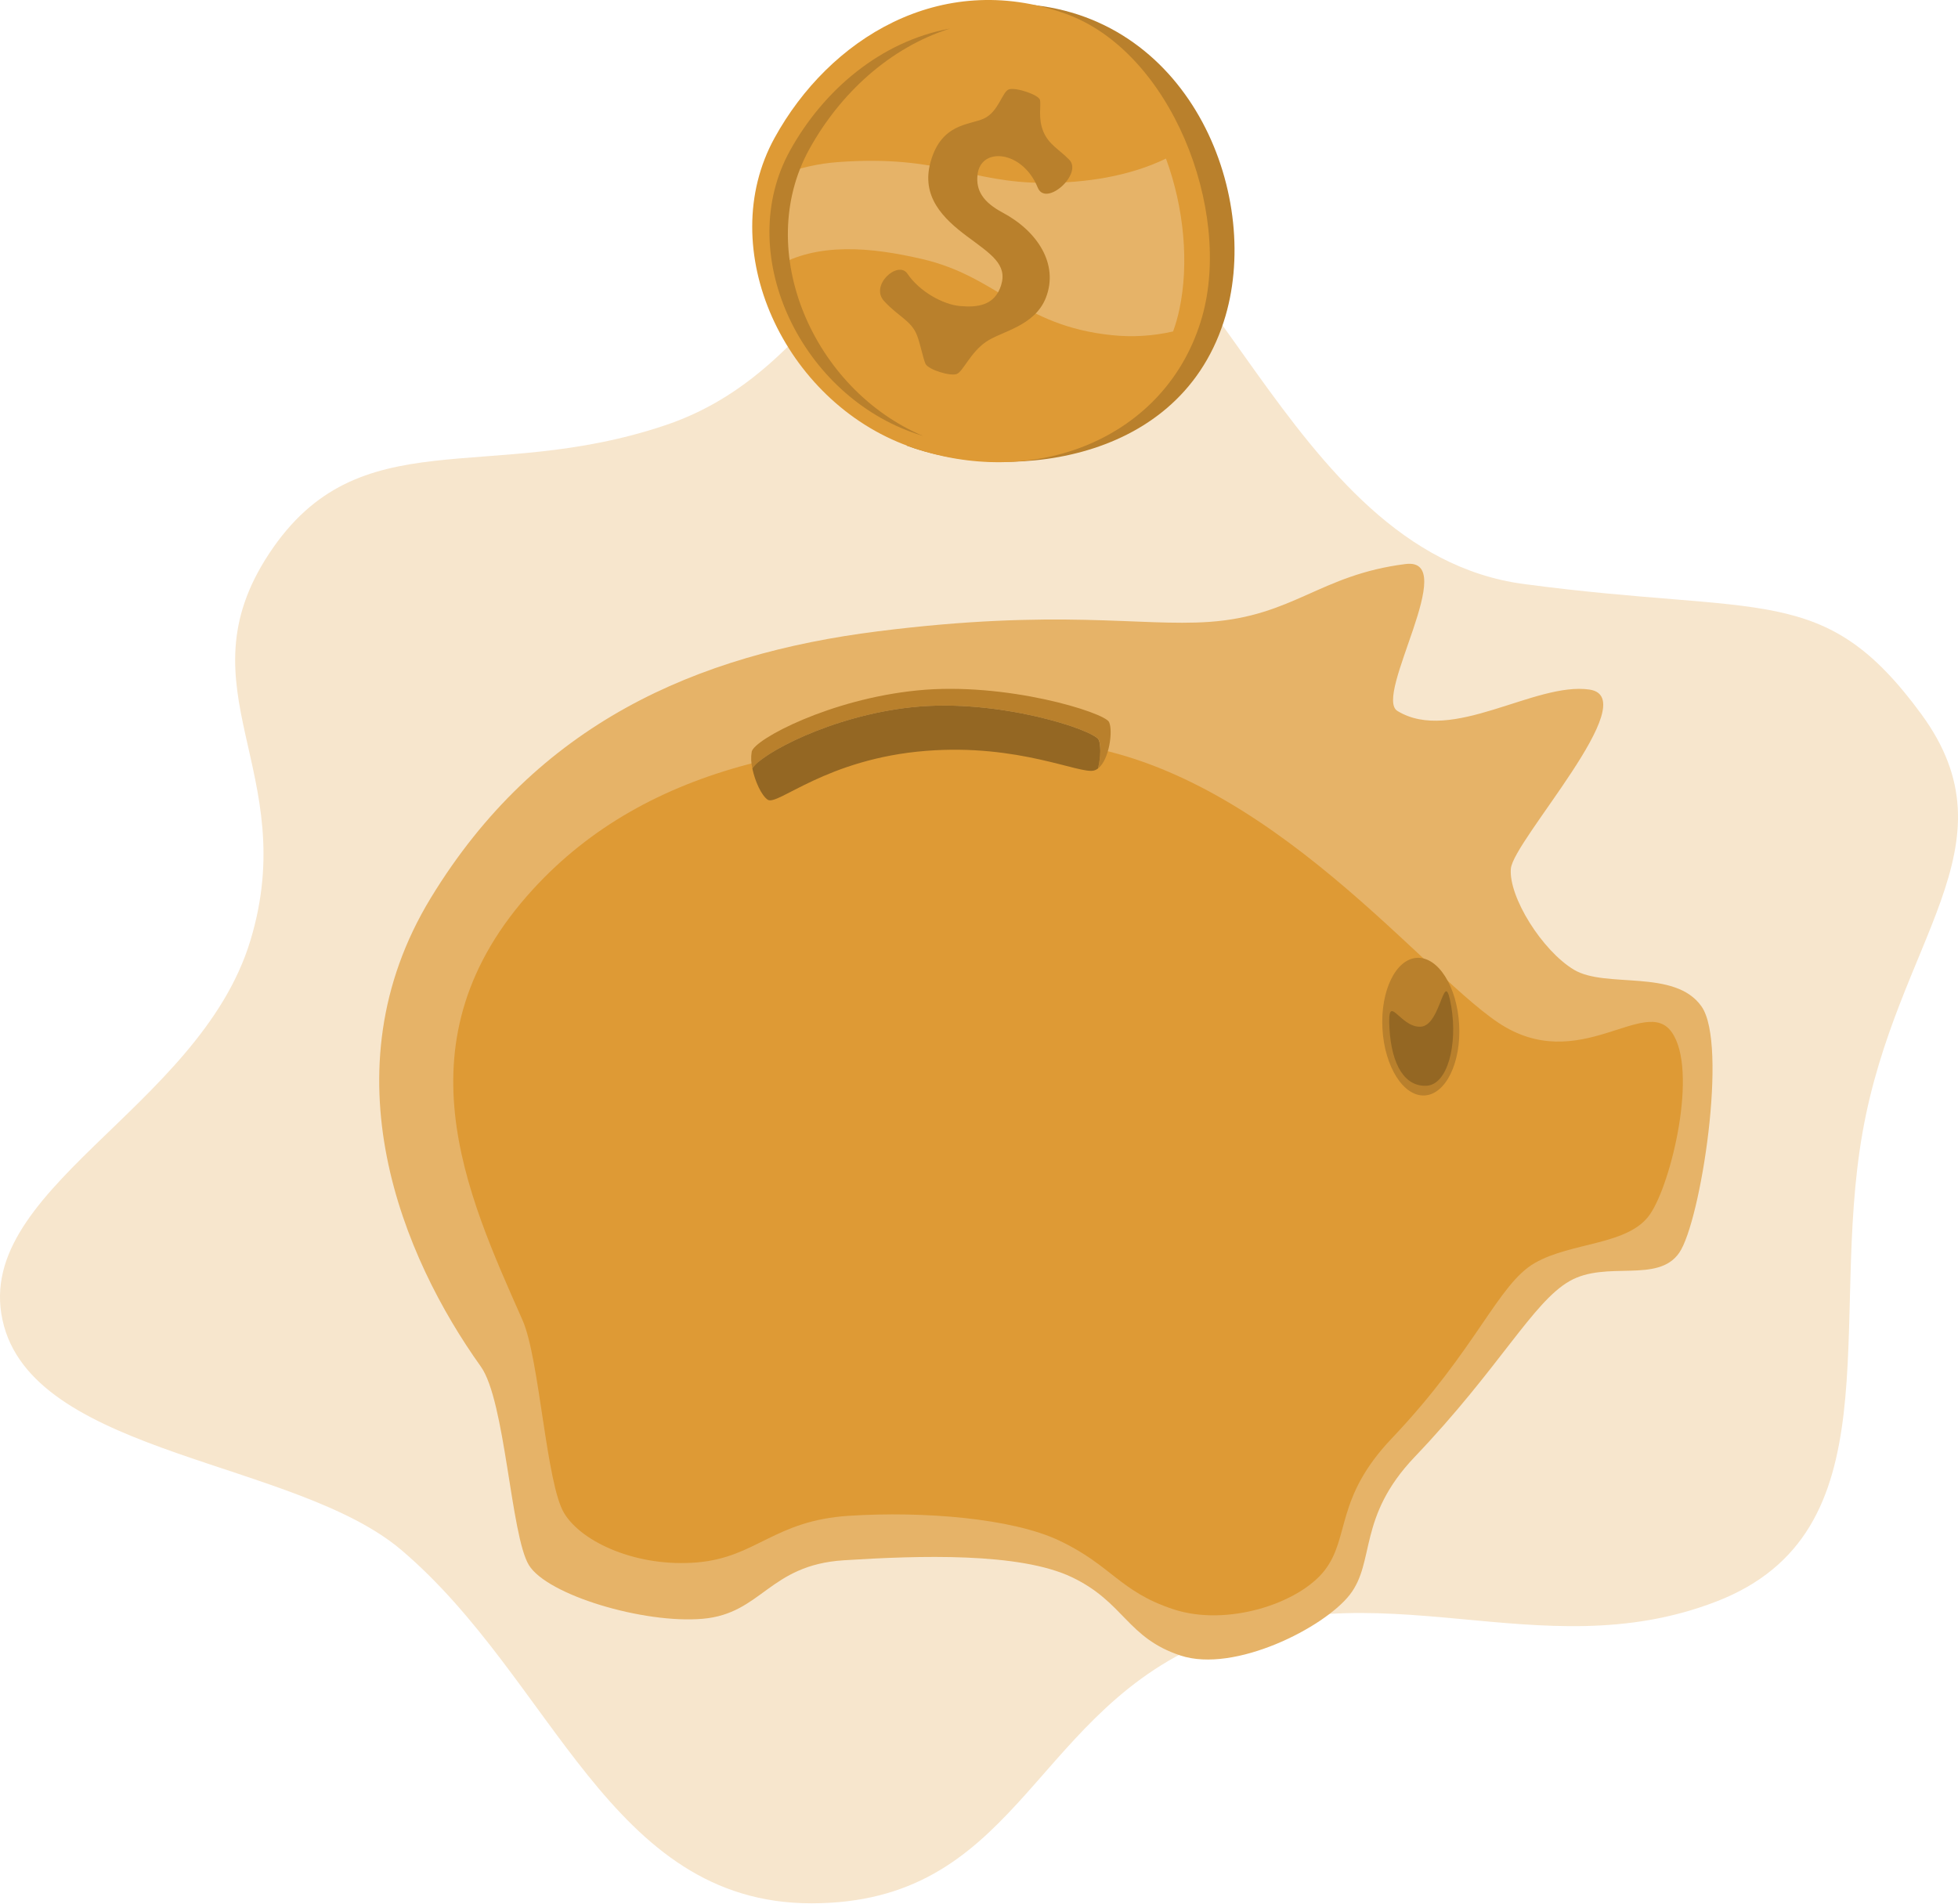
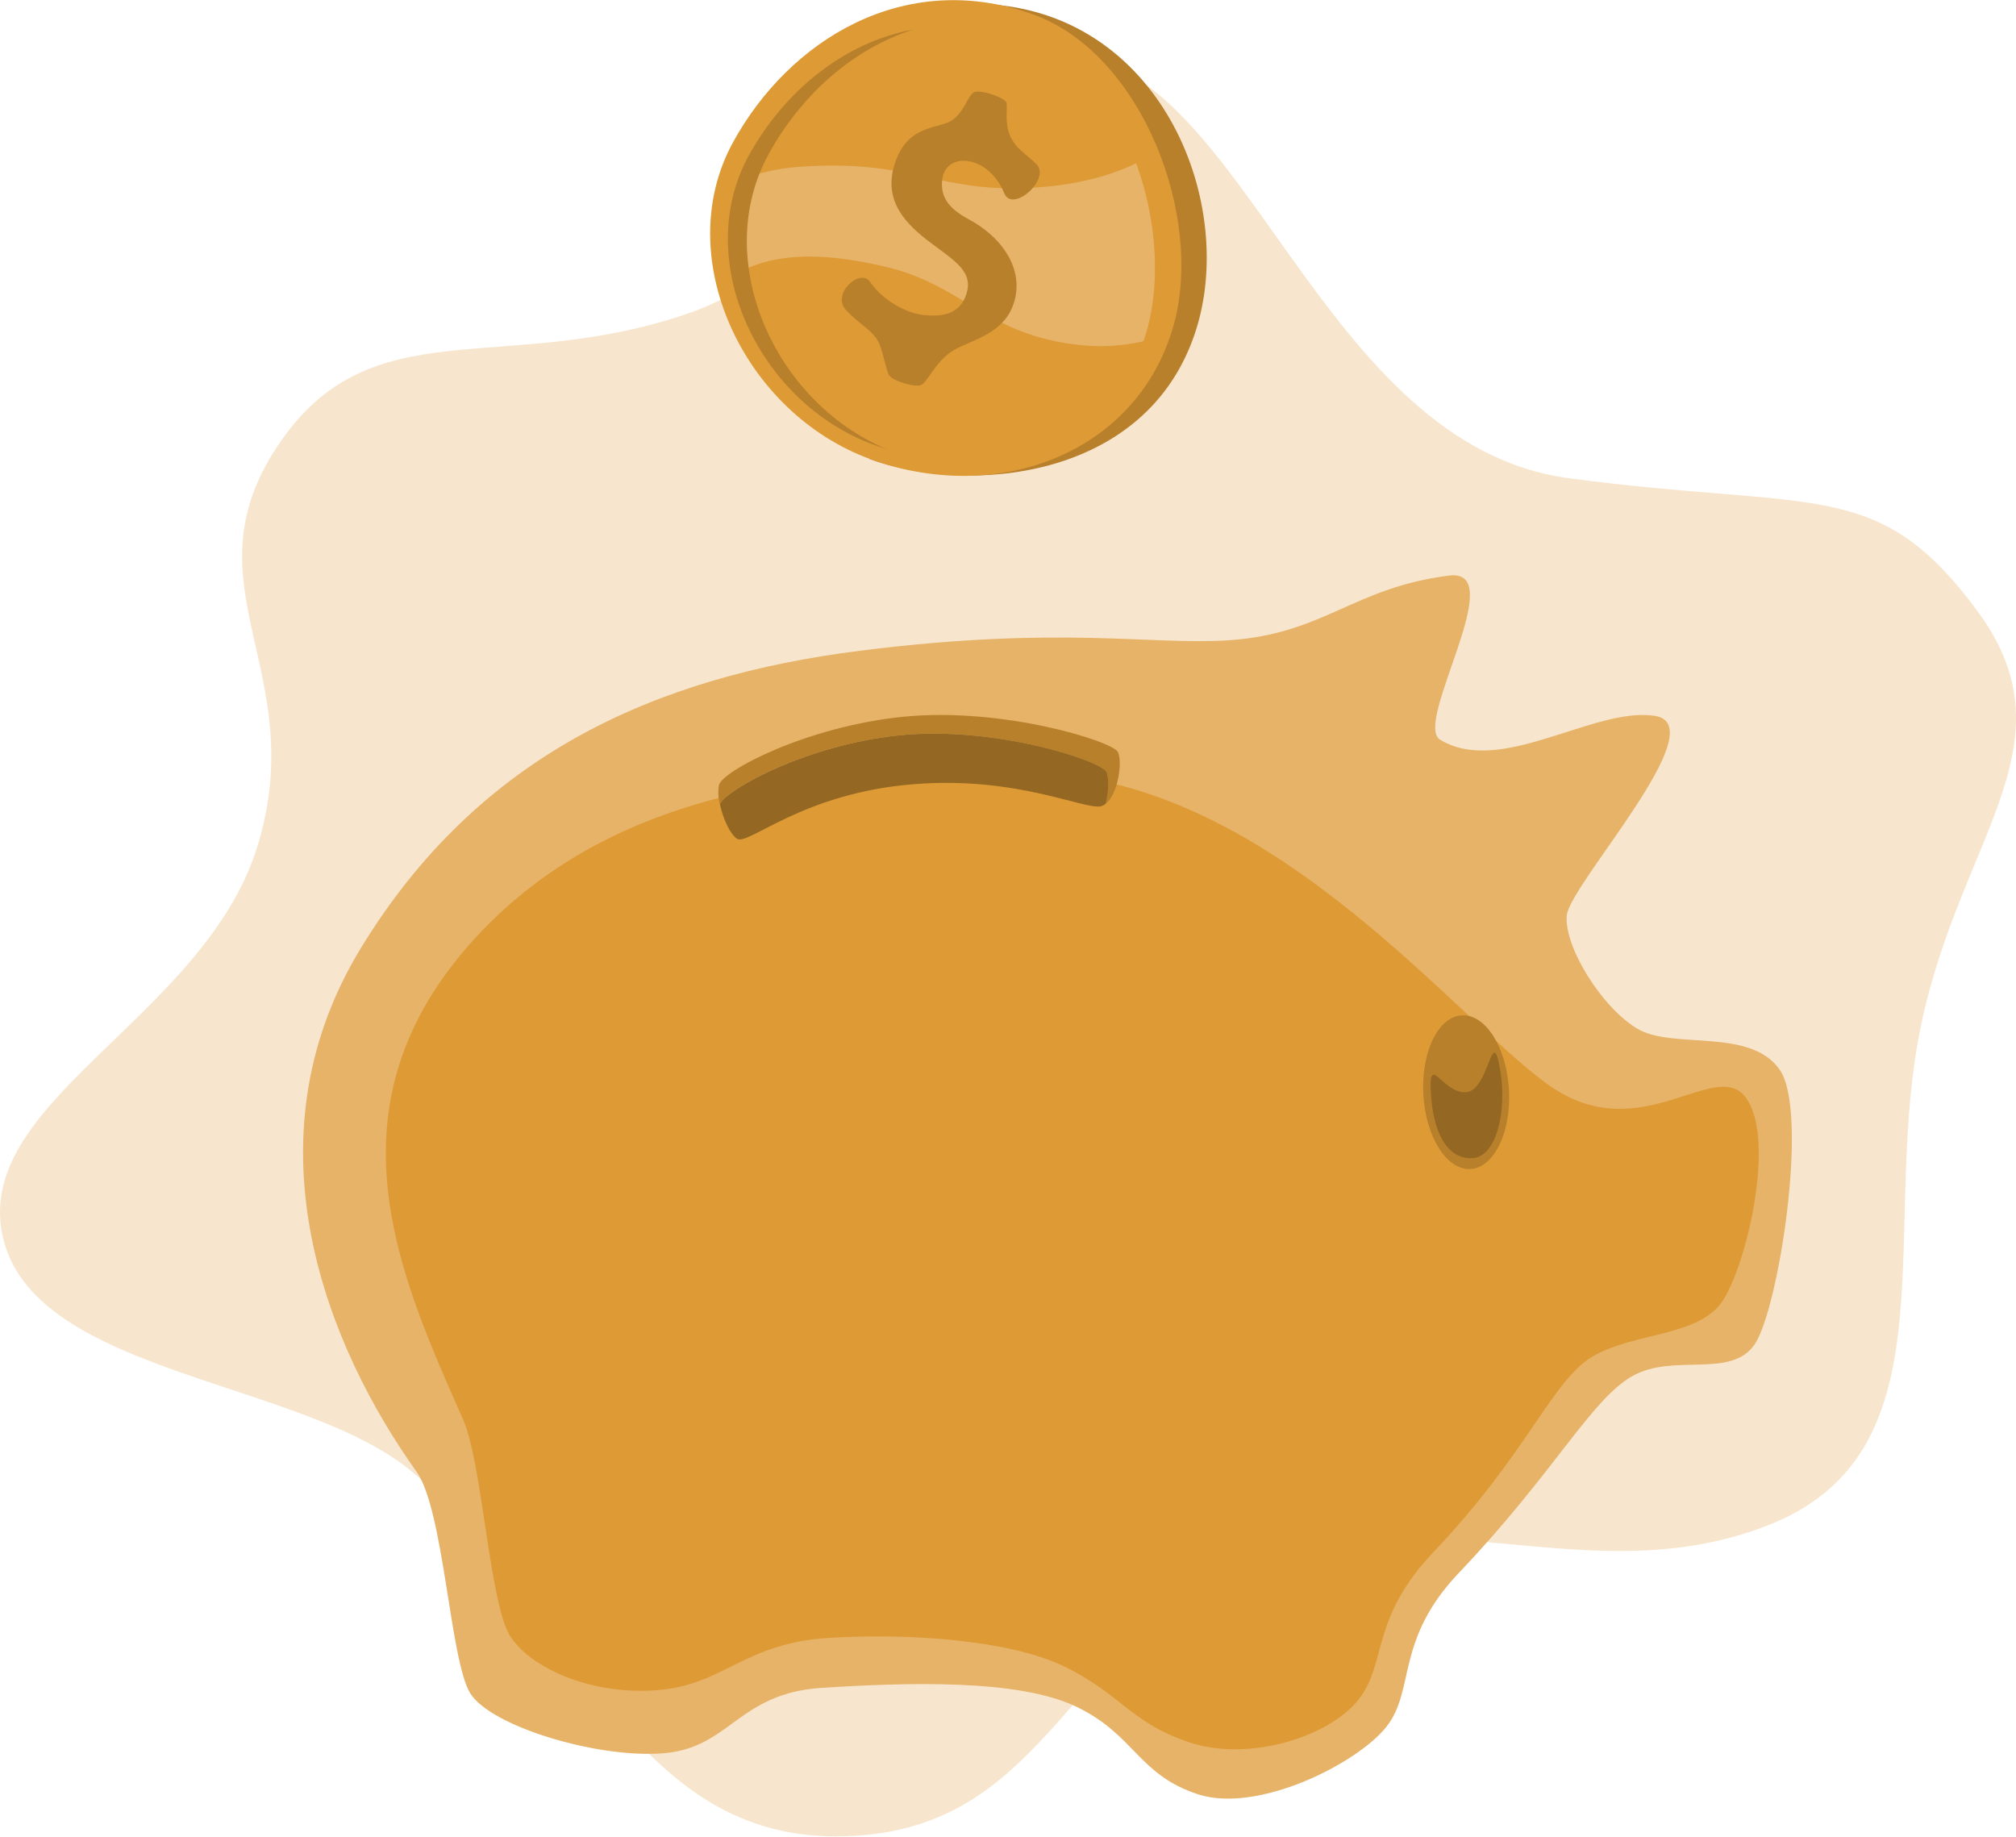
- <svg xmlns="http://www.w3.org/2000/svg" viewBox="0 0 483.3 469.79">
+ <svg xmlns="http://www.w3.org/2000/svg" viewBox="0 0 483.3 440.23">
  <defs>
    <style>.cls-1{fill:#f7e6cd;}.cls-2{fill:#b9802c;}.cls-3{fill:#de9a35;}.cls-4{fill:#e6b368;}.cls-5{fill:#946723;}</style>
  </defs>
  <g id="Capa_2" data-name="Capa 2">
    <g id="Ilustraciones">
-       <path class="cls-1" d="M66.45,136.61c22.19-33.58,53.68-16.78,97.86-31.68s50.28-65.72,92.27-62.42,60.11,93.69,119.47,101.63,74.17-.59,98.15,32.07-6.07,55.63-14.47,103.35,8,98.67-36.06,115.73-83.53-9.32-128,10.89c-41.31,18.76-45.41,63.61-95.38,63.61S136.79,414.59,99,382.53c-26-22-89.15-23.31-98-55.17C-8.24,293.91,49.11,274,61.8,232.17S44.26,170.19,66.45,136.61Z" />
-       <path class="cls-2" d="M302.05,79.43c9.82-30.2-7.64-75-48.47-78.33L223.79,110C246.72,118.52,290.29,115.65,302.05,79.43Z" />
-       <path class="cls-3" d="M296.71,78.24c-8.61,30.15-41.7,43-72.43,31.9S176.08,61.42,191.21,34C204.61,9.66,232-7.55,262.85,3.33,289.06,12.59,304.24,51.87,296.71,78.24Z" />
-       <path class="cls-4" d="M287.8,39.14c-9.23,4.48-20.08,6-29.95,6-18.55,0-25.75-7-51-5.13a48.34,48.34,0,0,0-14.16,3.21,45.94,45.94,0,0,0-1.3,22.71c10.34-6.17,23.54-4.94,36.2-2,18.8,4.37,24.41,16.48,46.87,18.8a46,46,0,0,0,15.1-.92,40.88,40.88,0,0,0,1.56-5.48C293.5,65.17,292.32,51.41,287.8,39.14Z" />
-       <path class="cls-2" d="M249,22.07c-1.62.61-2.52,5.49-6.09,7.17s-10.5,1.08-13.2,10.69c-2.42,8.58,3.08,14,9,18.41s10,6.92,8.4,12.06-6,5.5-10.14,5.14-10-3.54-13-8c-2.32-3.35-9.33,2.87-5.75,6.77s6.72,4.82,8.12,8.44c.79,2,1.46,5.51,2.08,7s6.23,3.2,7.77,2.55,3.34-5.27,7.18-7.92,12.09-3.82,14.83-11c3.1-8.12-2-16.26-10.74-20.92-4.72-2.53-6.64-5.38-6.17-9.38.8-6.92,11.12-6,14.86,3.23,2,4.89,11.15-3.37,7.8-6.86-2.46-2.55-5.09-3.75-6.43-7s-.51-6.48-.81-7.77S250.65,21.46,249,22.07Z" />
-       <path class="cls-4" d="M420,248.43c-6.56-9.38-23.63-4.36-31.49-9.07s-16.16-18-15.58-24.94,33.14-42.13,19.44-44.21c-13.46-2-34.06,13.46-47.44,5.27-6-3.66,15.7-38,2-36.26-21.12,2.66-27.59,12.82-48.45,14.28-17.35,1.2-37-3.33-81.83,2.33s-84.06,22.72-110.3,65.78-6.85,88.85,12.33,115.69c6.06,8.48,7.39,41.63,11.86,49s28.3,14.54,42.92,13.26,16.31-13.26,34.82-14.44,43.4-2,56.34,4.2,13.53,14.95,26.8,19.32,35.38-6.84,41.74-15,1.88-19.16,16-34c21-22,29.13-38.2,38.25-43.42s21.78.68,27.08-7S426.57,257.8,420,248.43Z" />
-       <path class="cls-3" d="M369.85,252.44c19.86,13.26,36.23-7,42.8,2.35s-.08,37.25-5.38,44.94-19.29,6.78-28.41,12S364.54,332.93,343.57,355c-14.12,14.83-10.28,24.49-16.63,32.64s-24.05,13.94-37.32,9.57-15.29-10.91-28.27-17c-11.54-5.44-33.27-7.25-51.78-6.07s-22.8,10.22-37.42,11.5-28.43-4.8-32.89-12.13-6.07-38.15-10.29-47.68c-13.88-31.34-31.46-69.17,2.61-106.35,28.15-30.73,71.2-39.26,125.84-36.47C309.21,185.6,349.62,238.93,369.85,252.44Z" />
-       <ellipse class="cls-2" cx="350.69" cy="253.42" rx="9.48" ry="17.01" transform="translate(-13.63 20.02) rotate(-3.21)" />
-       <path class="cls-5" d="M358.23,248.49c1.56,9.27-.87,19.21-6.09,19.5s-8.65-4.84-9.18-14.22,2.5-.05,7.73-.35S356.41,237.74,358.23,248.49Z" />
-     </g>
-     <g id="Capa_5" data-name="Capa 5">
-       <path class="cls-2" d="M273.75,178.22c-1.14-2.37-25.48-10-47.36-7.8-21.46,2.13-40.08,12-40.84,15.1a10.24,10.24,0,0,0,.18,4.2c1.86-3.51,19.39-13.07,39.49-15.17,21.24-2.23,44.88,5.63,46,8.07.57,1.28.5,4.31-.19,7.06C273.8,187.59,274.77,180.35,273.75,178.22Z" />
-       <path class="cls-5" d="M271.2,182.62c-1.1-2.44-24.74-10.3-46-8.07-20.1,2.1-37.63,11.66-39.49,15.17.66,3.12,2.2,6.58,3.78,7.67,2.41,1.65,14.45-10.13,39.13-12.06,22.84-1.8,37.87,5.8,41.4,4.86a2.75,2.75,0,0,0,1-.51C271.7,186.93,271.77,183.9,271.2,182.62Z" />
-     </g>
-     <g id="Capa_6" data-name="Capa 6">
-       <path class="cls-2" d="M199.75,36.85c7.58-13.77,19.9-25.12,34.75-29.8-17,3.09-31.2,15.11-39.5,30.12-13.83,25,2.05,59.35,30.06,69.51.94.34,1.88.65,2.82.94C200.74,96.13,185.89,62,199.75,36.85Z" />
+       <path class="cls-1" d="M66.45,107.05c22.19-33.58,53.68-16.78,97.86-31.68S214.59,9.66,256.58,13s60.11,93.69,119.47,101.63,74.17-.59,98.15,32.07S468.13,202.28,459.73,250s8,98.67-36.06,115.73-83.53-9.32-128,10.89c-41.31,18.76-45.41,63.61-95.38,63.61S136.79,385,99,353C73,331,9.81,329.67,1,297.8c-9.24-33.45,48.11-53.36,60.8-95.19S44.26,140.63,66.45,107.05Z" />
+       <path class="cls-2" d="M286.62,79.43c9.82-30.2-7.64-75-48.47-78.33L208.36,110C231.29,118.52,274.86,115.65,286.62,79.43Z" />
+       <path class="cls-3" d="M281.28,78.24c-8.61,30.15-41.7,43-72.43,31.9S160.65,61.42,175.79,34c13.39-24.3,40.82-41.51,71.63-30.63C273.63,12.59,288.81,51.87,281.28,78.24Z" />
+       <path class="cls-4" d="M272.37,39.14c-9.23,4.48-20.08,6-30,6-18.55,0-25.75-7-51-5.13a48.34,48.34,0,0,0-14.16,3.21A45.94,45.94,0,0,0,176,65.93c10.34-6.17,23.55-4.94,36.21-2C231,68.3,236.56,80.41,259,82.73a46,46,0,0,0,15.1-.92,40.88,40.88,0,0,0,1.56-5.48C278.07,65.17,276.89,51.41,272.37,39.14Z" />
+       <path class="cls-2" d="M233.59,22.07c-1.62.61-2.52,5.49-6.09,7.17S217,30.32,214.3,39.93c-2.42,8.58,3.08,14,9,18.41s10,6.92,8.4,12.06-6,5.5-10.14,5.14-10-3.54-13-8c-2.32-3.35-9.33,2.87-5.75,6.77s6.72,4.82,8.12,8.44c.79,2,1.46,5.51,2.08,7s6.23,3.2,7.77,2.55,3.34-5.27,7.18-7.92,12.09-3.82,14.83-11c3.1-8.12-2-16.26-10.74-20.92-4.72-2.53-6.64-5.38-6.17-9.38.8-6.92,11.12-6,14.86,3.23,2,4.89,11.15-3.37,7.8-6.86-2.46-2.55-5.09-3.75-6.43-7s-.51-6.48-.81-7.77S235.22,21.46,233.59,22.07Z" />
+       <path class="cls-4" d="M426.64,256.42c-7.12-10.17-25.63-4.72-34.16-9.83S375,227,375.59,219.54s35.94-45.69,21.08-47.94c-14.6-2.21-36.93,14.59-51.45,5.71-6.48-4,17-41.2,2.16-39.33-22.91,2.89-29.92,13.92-52.55,15.49-18.8,1.31-40.15-3.61-88.74,2.54s-91.15,24.63-119.61,71.33S79.05,323.69,99.85,352.8c6.58,9.19,8,45.15,12.86,53.1s30.69,15.77,46.54,14.39S177,405.91,197,404.63s47.07-2.22,61.1,4.55,14.67,16.22,29.06,20.95,38.37-7.42,45.27-16.25,2-20.78,17.36-36.87c22.74-23.89,31.59-41.44,41.48-47.09s23.62.73,29.36-7.61S433.76,266.59,426.64,256.42Z" />
+       <path class="cls-3" d="M372.25,260.78c21.53,14.38,39.29-7.63,46.41,2.54s-.09,40.4-5.83,48.74-20.92,7.35-30.81,13-15.53,23-38.27,46.9c-15.31,16.09-11.15,26.56-18,35.4s-26.08,15.11-40.47,10.38-16.58-11.83-30.66-18.48c-12.51-5.9-36.08-7.87-56.15-6.59s-24.73,11.09-40.58,12.48S127,399.94,122.18,392s-6.59-41.37-11.16-51.71c-15-34-34.11-75,2.83-115.33,30.53-33.32,77.22-42.58,136.47-39.54C306.48,188.28,350.31,246.12,372.25,260.78Z" />
+       <ellipse class="cls-2" cx="351.47" cy="261.84" rx="10.28" ry="18.45" transform="translate(-14.1 20.08) rotate(-3.21)" />
+       <path class="cls-5" d="M359.64,256.49c1.7,10.05-.94,20.83-6.6,21.15s-9.38-5.26-10-15.43,2.71-.06,8.38-.37S357.68,244.83,359.64,256.49Z" />
+       <path class="cls-2" d="M268,180.28c-1.23-2.56-27.63-10.82-51.36-8.46-23.27,2.31-43.46,13-44.29,16.38a10.93,10.93,0,0,0,.2,4.55c2-3.81,21-14.17,42.82-16.45,23-2.41,48.67,6.11,49.86,8.76.63,1.38.55,4.67-.2,7.65C268.08,190.44,269.13,182.6,268,180.28Z" />
+       <path class="cls-5" d="M265.26,185.06c-1.19-2.65-26.83-11.17-49.86-8.76-21.8,2.28-40.81,12.64-42.82,16.45.71,3.38,2.38,7.14,4.1,8.32,2.61,1.79,15.66-11,42.44-13.08,24.76-2,41.06,6.29,44.89,5.28a3.15,3.15,0,0,0,1.05-.56C265.81,189.73,265.89,186.44,265.26,185.06Z" />
+       <path class="cls-2" d="M184.32,36.85c7.58-13.77,19.9-25.12,34.75-29.8-17,3.09-31.2,15.11-39.5,30.12-13.83,25,2.05,59.35,30.06,69.51.94.34,1.88.65,2.82.94C185.31,96.13,170.46,62,184.32,36.85Z" />
    </g>
  </g>
</svg>
